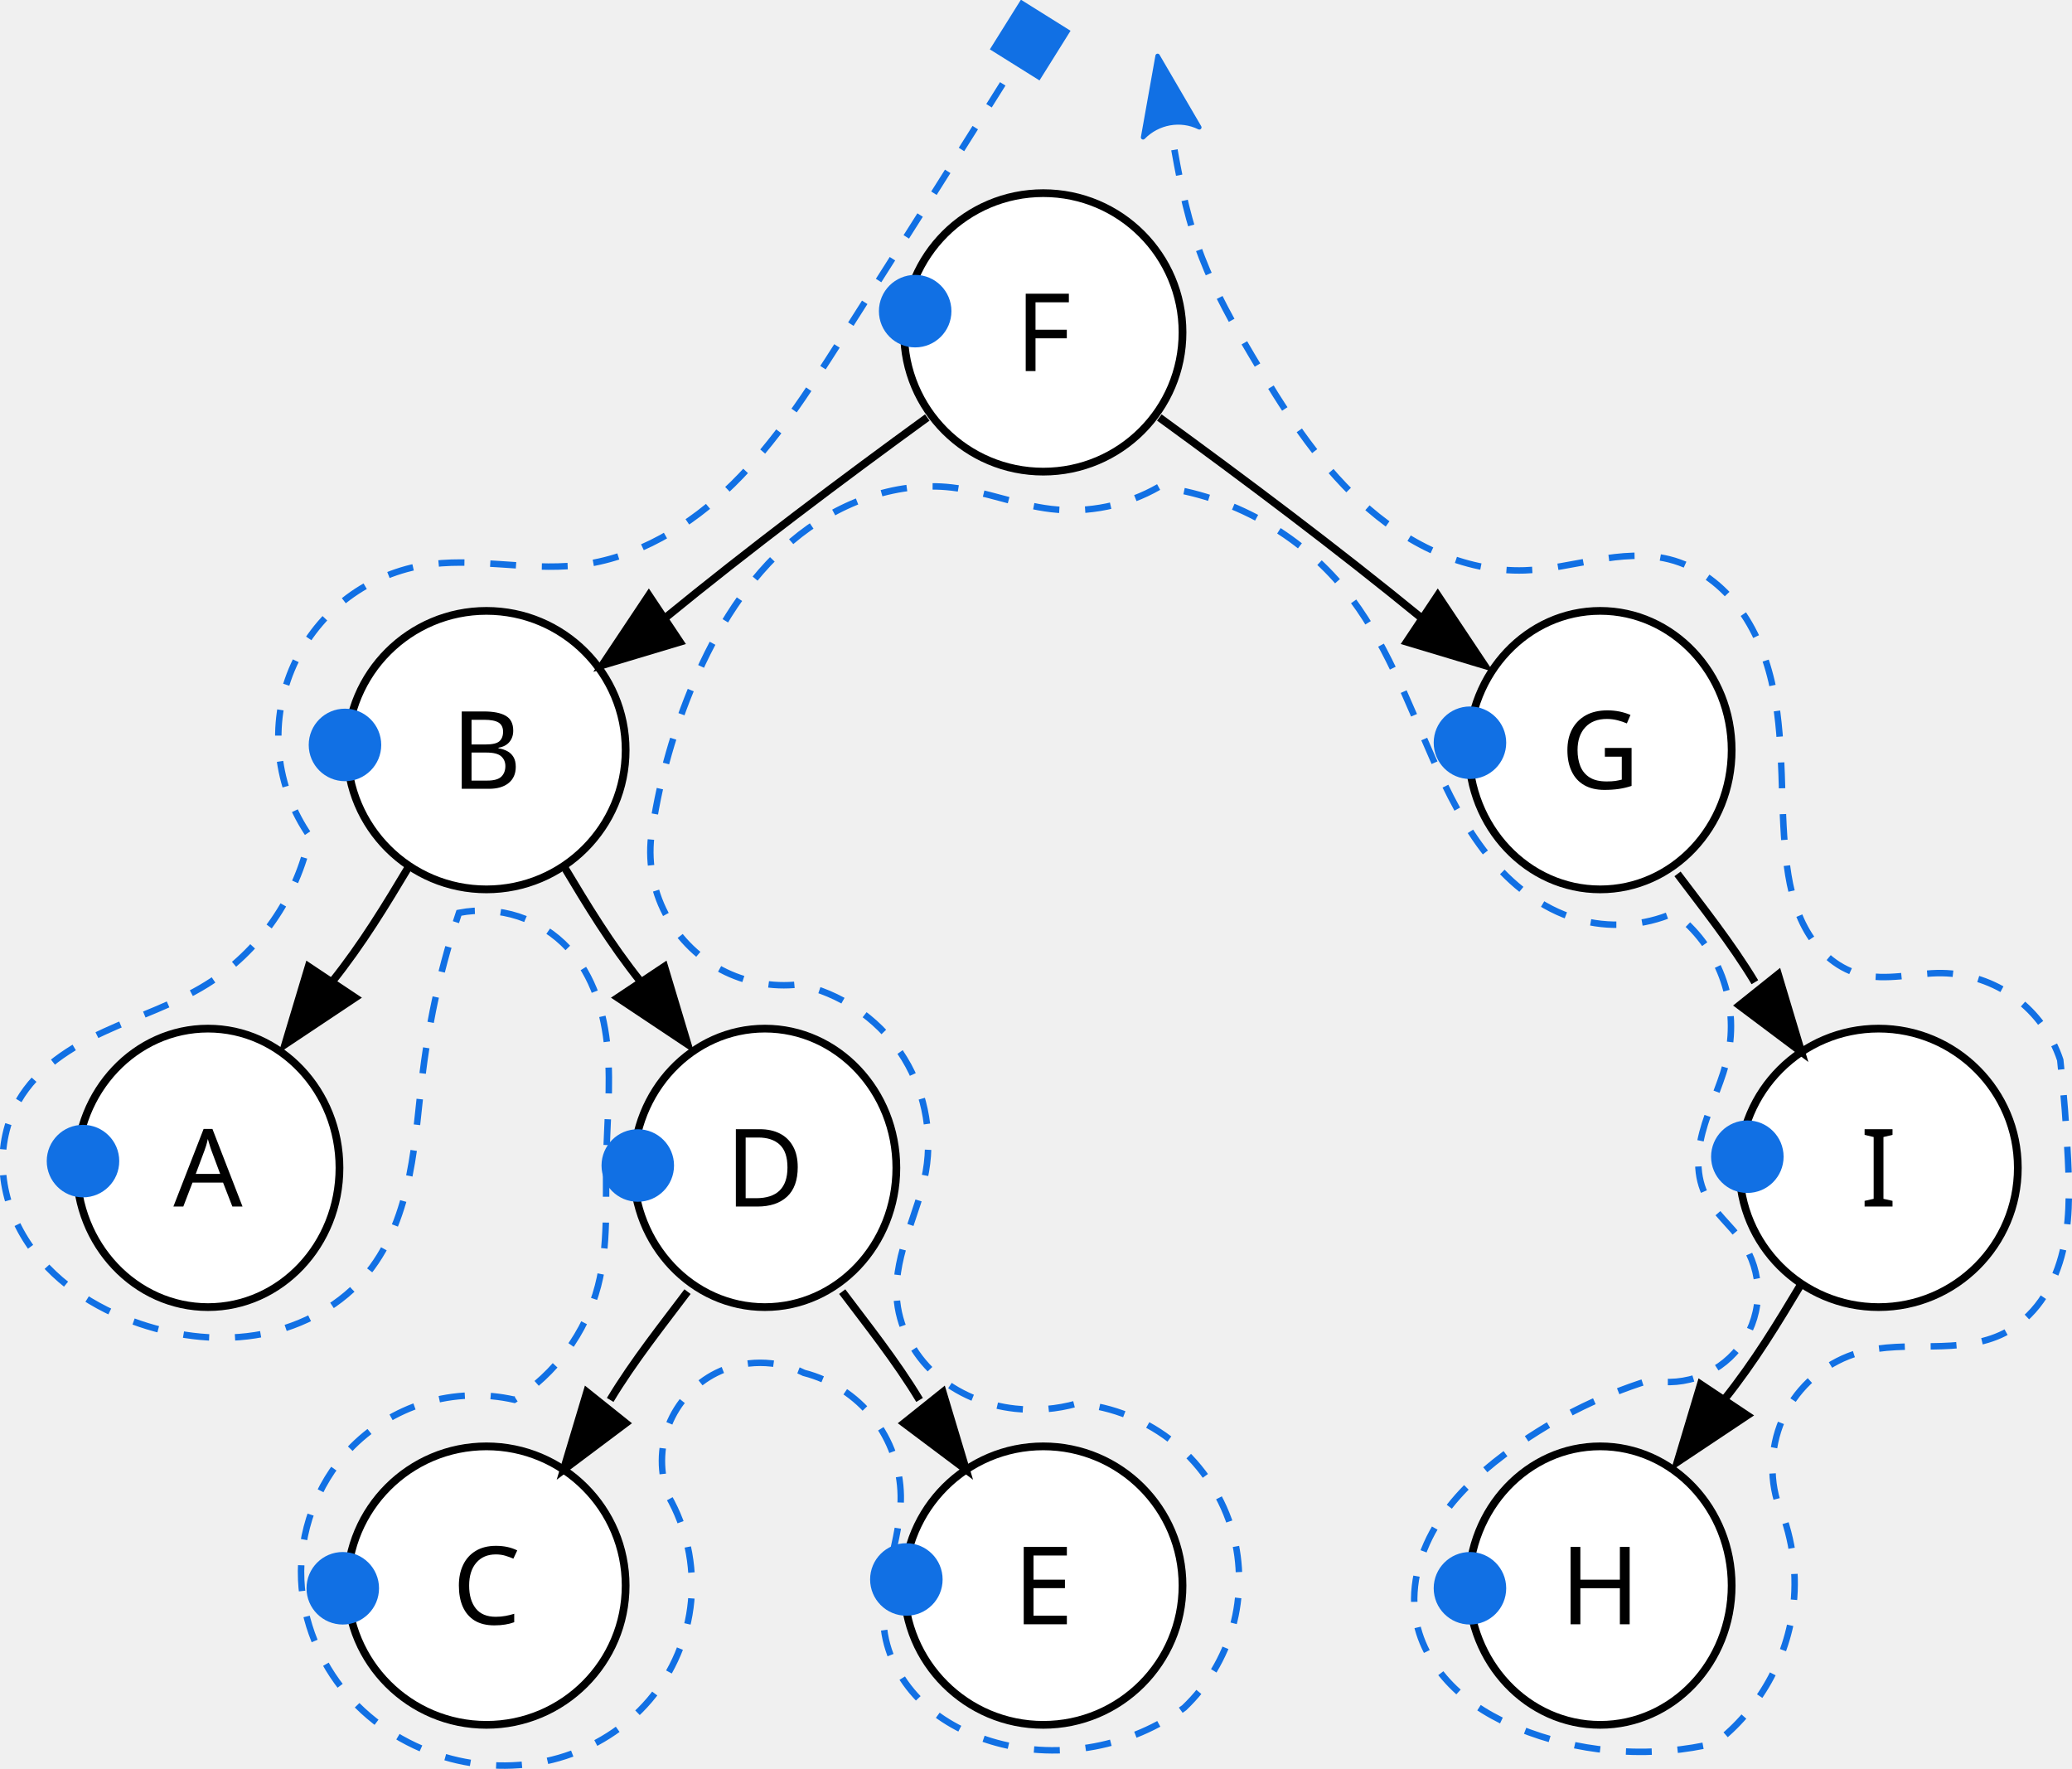
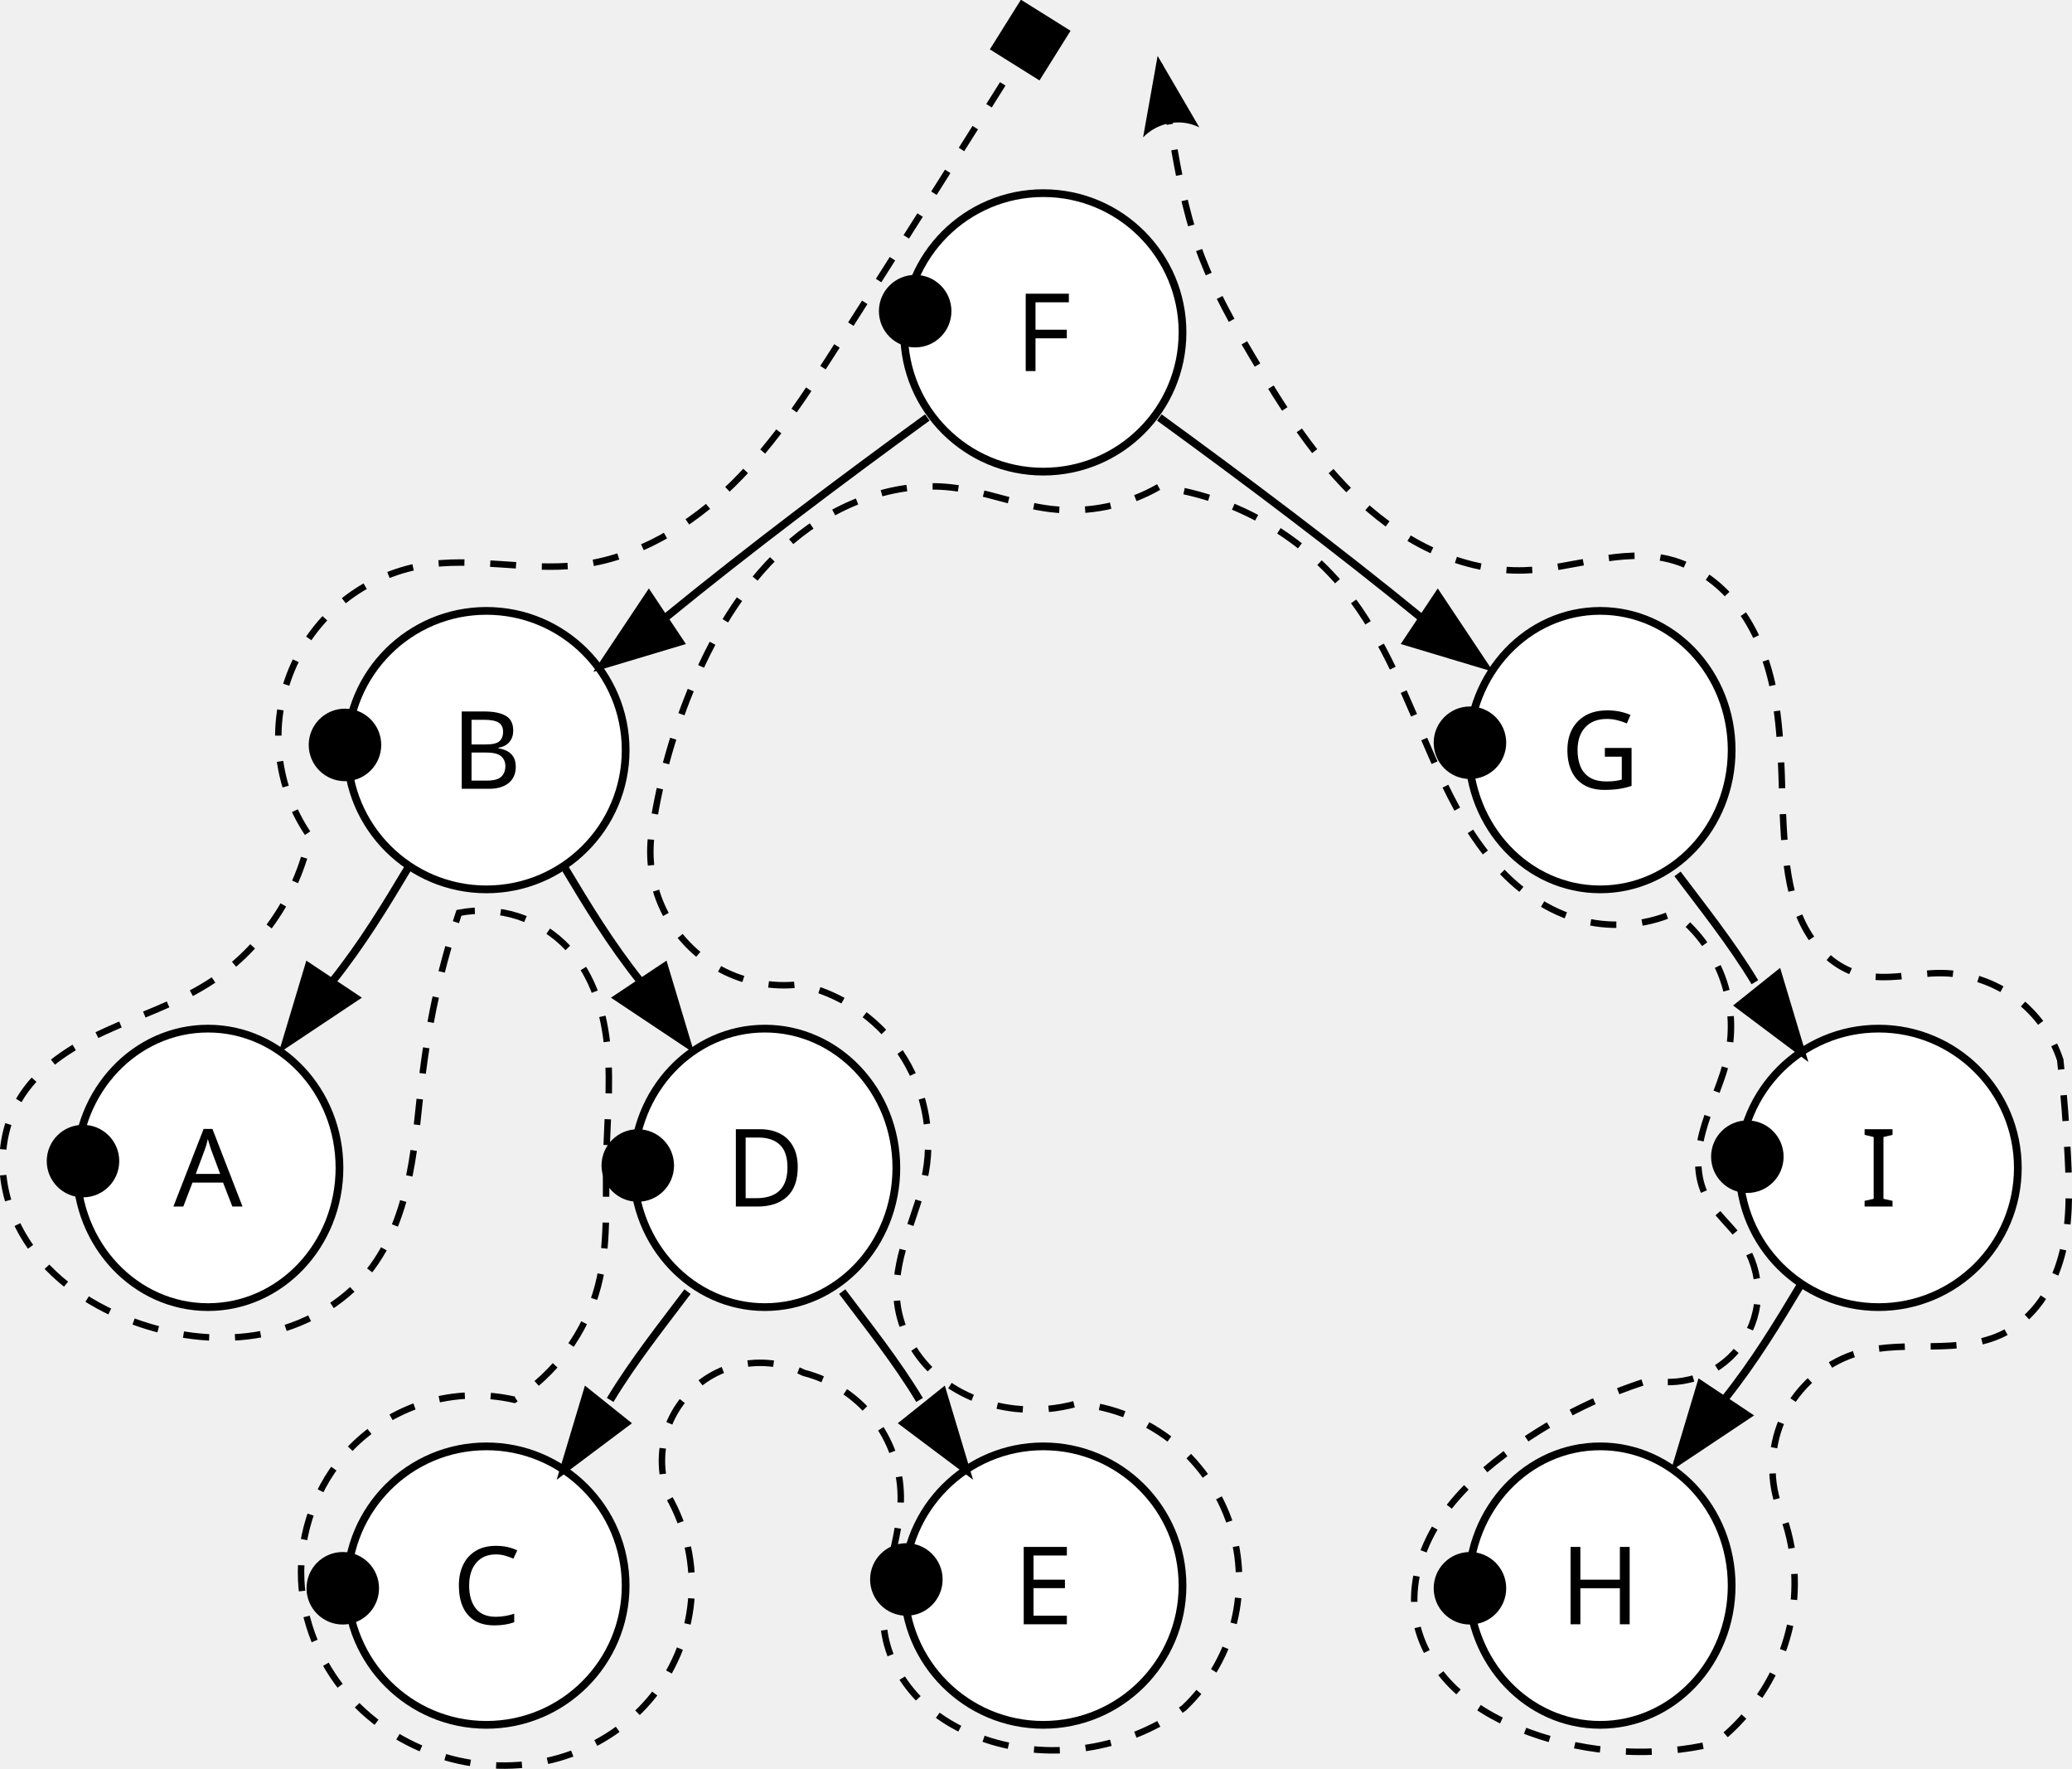
<svg xmlns="http://www.w3.org/2000/svg" width="265.906" height="226.944" id="svg3953" version="1.1">
  <defs id="defs3955">
    <marker orient="auto" refY="0" refX="0" id="SquareL" style="overflow:visible">
-       <path id="path4940" d="M -5,-5 -5,5 5,5 5,-5 -5,-5 z" style="fill-rule:evenodd;fill:#1170e4;stroke:#1170e4;stroke-width:1pt;marker-start:none" transform="scale(0.8,0.8)" />
+       <path id="path4940" d="M -5,-5 -5,5 5,5 5,-5 -5,-5 z" style="fill-rule:evenodd;stroke:#000000;stroke-width:1pt;marker-start:none" transform="scale(0.8,0.8)" />
    </marker>
    <marker style="overflow:visible" id="DistanceStart" refX="0" refY="0" orient="auto">
      <g id="g2300">
-         <path style="fill:#1170e4;stroke:#1170e4;stroke-width:1.15;stroke-linecap:square" d="M 0,0 2,0" id="path2306" />
-         <path style="fill:#1170e4;fill-rule:evenodd;stroke:#1170e4" d="M 0,0 13,4 9,0 13,-4 0,0 z" id="path2302" />
-         <path style="fill:#1170e4;stroke:#1170e4;stroke-width:1;stroke-linecap:square" d="M 0,-4 0,40" id="path2304" />
+         <path style="fill:none;stroke:#ffffff;stroke-width:1.15;stroke-linecap:square" d="M 0,0 2,0" id="path2306" />
+         <path style="fill:#000000;fill-rule:evenodd;stroke:none" d="M 0,0 13,4 9,0 13,-4 0,0 z" id="path2302" />
+         <path style="fill:none;stroke:#000000;stroke-width:1;stroke-linecap:square" d="M 0,-4 0,40" id="path2304" />
      </g>
    </marker>
    <marker orient="auto" refY="0" refX="0" id="DotL" style="overflow:visible">
-       <path id="path4931" d="m -2.5,-1 c 0,2.76 -2.24,5 -5,5 -2.76,0 -5,-2.24 -5,-5 0,-2.76 2.24,-5 5,-5 2.76,0 5,2.24 5,5 z" style="fill:#1170e4;fill-rule:evenodd;stroke:#1170e4;stroke-width:1pt;marker-start:none;marker-end:none" transform="matrix(0.8,0,0,0.8,5.92,0.8)" />
+       <path id="path4931" d="m -2.5,-1 c 0,2.76 -2.24,5 -5,5 -2.76,0 -5,-2.24 -5,-5 0,-2.76 2.24,-5 5,-5 2.76,0 5,2.24 5,5 z" style="fill-rule:evenodd;stroke:#000000;stroke-width:1pt;marker-start:none;marker-end:none" transform="matrix(0.8,0,0,0.8,5.92,0.8)" />
    </marker>
    <marker orient="auto" refY="0" refX="0" id="Arrow2Lend" style="overflow:visible">
-       <path id="path4890" style="font-size:12px;fill-rule:evenodd;fill:#1170e4;stroke:#1170e4;stroke-width:0.625;stroke-linejoin:round" d="M 8.719,4.034 -2.207,0.016 8.719,-4.002 c -1.745,2.372 -1.735,5.617 -6e-7,8.035 z" transform="matrix(-1.1,0,0,-1.1,-1.1,0)" />
+       <path id="path4890" style="font-size:12px;fill-rule:evenodd;stroke-width:0.625;stroke-linejoin:round" d="M 8.719,4.034 -2.207,0.016 8.719,-4.002 c -1.745,2.372 -1.735,5.617 -6e-7,8.035 z" transform="matrix(-1.1,0,0,-1.1,-1.1,0)" />
    </marker>
    <marker orient="auto" refY="0" refX="0" id="Arrow1Lstart" style="overflow:visible">
-       <path id="path4869" d="M 0,0 5,-5 -12.5,0 5,5 0,0 z" style="fill:#1170e4;fill-rule:evenodd;stroke:#1170e4;stroke-width:1pt;marker-start:none" transform="matrix(0.8,0,0,0.8,10,0)" />
+       <path id="path4869" d="M 0,0 5,-5 -12.5,0 5,5 0,0 z" style="fill-rule:evenodd;stroke:#000000;stroke-width:1pt;marker-start:none" transform="matrix(0.8,0,0,0.8,10,0)" />
    </marker>
  </defs>
  <g id="layer1" transform="translate(-275.6562,-78.77478)">
    <g transform="matrix(0.9925764,0,0,0.9925764,278.5265,98.59406)" id="graph0" class="graph" style="font-size:14px;font-family:Times-Roman">
      <g id="node1" class="node">
        <ellipse d="m 78,185 c 0,9.941 -8.059,18 -18,18 -9.941,0 -18,-8.059 -18,-18 0,-9.941 8.059,-18 18,-18 9.941,0 18,8.059 18,18 z" cx="60" cy="185" rx="18" ry="18" style="fill:#ffffff;stroke:#000000" id="ellipse10" />
        <text style="text-anchor:middle" x="60" y="190" id="text12">C</text>
      </g>
      <g id="node2" class="node">
        <ellipse d="m 150,185 c 0,9.941 -8.059,18 -18,18 -9.941,0 -18,-8.059 -18,-18 0,-9.941 8.059,-18 18,-18 9.941,0 18,8.059 18,18 z" cx="132" cy="185" rx="18" ry="18" style="fill:#ffffff;stroke:#000000" id="ellipse17" />
        <text style="text-anchor:middle" x="132" y="190" id="text19">E</text>
      </g>
      <g id="node3" class="node">
        <ellipse d="m 221,185 c 0,9.941 -7.611,18 -17,18 -9.389,0 -17,-8.059 -17,-18 0,-9.941 7.611,-18 17,-18 9.389,0 17,8.059 17,18 z" cx="204" cy="185" rx="17" ry="18" style="fill:#ffffff;stroke:#000000" id="ellipse24" />
        <text style="text-anchor:middle" x="204" y="190" id="text26">H</text>
      </g>
      <g id="node4" class="node">
        <ellipse d="m 41,131 c 0,9.941 -7.611,18 -17,18 -9.389,0 -17,-8.059 -17,-18 0,-9.941 7.611,-18 17,-18 9.389,0 17,8.059 17,18 z" cx="24" cy="131" rx="17" ry="18" style="fill:#ffffff;stroke:#000000" id="ellipse31" />
        <text style="text-anchor:middle" x="24" y="136" id="text33">A</text>
      </g>
      <g id="node5" class="node">
        <ellipse d="m 113,131 c 0,9.941 -7.611,18 -17,18 -9.389,0 -17,-8.059 -17,-18 0,-9.941 7.611,-18 17,-18 9.389,0 17,8.059 17,18 z" cx="96" cy="131" rx="17" ry="18" style="fill:#ffffff;stroke:#000000" id="ellipse38" />
        <text style="text-anchor:middle" x="96" y="136" id="text40">D</text>
      </g>
      <g id="edge6" class="edge">
        <path style="fill:none;stroke:#000000" d="m 86,147 c -3,4 -7,9 -10,14" id="path45" />
        <polygon style="fill:#000000;stroke:#000000" points="78,164 70,170 73,160 78,164 " id="polygon47" />
      </g>
      <g id="edge8" class="edge">
        <path style="fill:none;stroke:#000000" d="m 106,147 c 3,4 7,9 10,14" id="path52" />
        <polygon style="fill:#000000;stroke:#000000" points="119,160 122,170 114,164 119,160 " id="polygon54" />
      </g>
      <g id="node6" class="node">
        <ellipse d="m 258,131 c 0,9.941 -8.059,18 -18,18 -9.941,0 -18,-8.059 -18,-18 0,-9.941 8.059,-18 18,-18 9.941,0 18,8.059 18,18 z" cx="240" cy="131" rx="18" ry="18" style="fill:#ffffff;stroke:#000000" id="ellipse59" />
        <text style="text-anchor:middle" x="240" y="136" id="text61">I</text>
      </g>
      <g id="edge12" class="edge">
        <path style="fill:none;stroke:#000000" d="m 230,146 c -3,5 -6,10 -10,15" id="path66" />
        <polygon style="fill:#000000;stroke:#000000" points="223,163 214,169 217,159 223,163 " id="polygon68" />
      </g>
      <g id="node7" class="node">
        <ellipse d="m 78,77 c 0,9.941 -8.059,18 -18,18 -9.941,0 -18,-8.059 -18,-18 0,-9.941 8.059,-18 18,-18 9.941,0 18,8.059 18,18 z" cx="60" cy="77" rx="18" ry="18" style="fill:#ffffff;stroke:#000000" id="ellipse73" />
        <text style="text-anchor:middle" x="60" y="82" id="text75">B</text>
      </g>
      <g id="edge3" class="edge">
        <path style="fill:none;stroke:#000000" d="m 50,92 c -3,5 -6,10 -10,15" id="path80" />
        <polygon style="fill:#000000;stroke:#000000" points="43,109 34,115 37,105 43,109 " id="polygon82" />
      </g>
      <g id="edge5" class="edge">
        <path style="fill:none;stroke:#000000" d="m 70,92 c 3,5 6,10 10,15" id="path87" />
        <polygon style="fill:#000000;stroke:#000000" points="83,105 86,115 77,109 83,105 " id="polygon89" />
      </g>
      <g id="node8" class="node">
        <ellipse d="m 221,77 c 0,9.941 -7.611,18 -17,18 -9.389,0 -17,-8.059 -17,-18 0,-9.941 7.611,-18 17,-18 9.389,0 17,8.059 17,18 z" cx="204" cy="77" rx="17" ry="18" style="fill:#ffffff;stroke:#000000" id="ellipse94" />
        <text style="text-anchor:middle" x="204" y="82" id="text96">G</text>
      </g>
      <g id="edge11" class="edge">
        <path style="fill:none;stroke:#000000" d="m 214,93 c 3,4 7,9 10,14" id="path101" />
        <polygon style="fill:#000000;stroke:#000000" points="227,106 230,116 222,110 227,106 " id="polygon103" />
      </g>
      <g id="node9" class="node">
        <ellipse d="m 150,23 c 0,9.941 -8.059,18 -18,18 -9.941,0 -18,-8.059 -18,-18 0,-9.941 8.059,-18 18,-18 9.941,0 18,8.059 18,18 z" cx="132" cy="23" rx="18" ry="18" style="fill:#ffffff;stroke:#000000" id="ellipse108" />
        <text style="text-anchor:middle" x="132" y="28" id="text110">F</text>
      </g>
      <g id="edge2" class="edge">
        <path style="fill:none;stroke:#000000" d="M 117,34 C 106,42 94,51 83,60" id="path115" />
        <polygon style="fill:#000000;stroke:#000000" points="85,63 75,66 81,57 85,63 " id="polygon117" />
      </g>
      <g id="edge10" class="edge">
        <path style="fill:none;stroke:#000000" d="m 147,34 c 11,8 23,17 34,26" id="path122" />
        <polygon style="fill:#000000;stroke:#000000" points="183,57 189,66 179,63 183,57 " id="polygon124" />
      </g>
    </g>
-     <path style="fill:none;stroke:#1170e4;stroke-width:0.829;stroke-linecap:butt;stroke-linejoin:miter;stroke-miterlimit:4;stroke-opacity:1;stroke-dasharray:3.316, 3.316;stroke-dashoffset:0;marker-start:url(#SquareL);marker-end:url(#Arrow2Lend)" d="m 407.866,83.916 c -8.092,12.934 -16.242,25.833 -24.448,38.695 -4.109,6.44 -8.28,12.931 -13.725,18.289 -5.443,5.357 -12.351,9.564 -19.942,10.402 -3.305,0.365 -6.644,0.089 -9.961,-0.136 -1e-5,0 -3e-5,0 -4e-5,0 -3.308,-0.224 -6.652,-0.399 -9.919,0.164 -3.679,0.634 -7.192,2.211 -10.111,4.539 -10e-6,1e-5 -2e-5,2e-5 -3e-5,2e-5 -2.919,2.328 -5.238,5.402 -6.674,8.848 -1.436,3.446 -1.988,7.257 -1.587,10.969 0.401,3.712 1.754,7.317 3.893,10.377 -1.573,7.776 -6.477,14.833 -13.215,19.02 -4.086,2.539 -8.721,4.026 -13.09,6.04 -2e-5,0 -3e-5,1e-5 -4e-5,2e-5 -4.367,2.014 -8.657,4.739 -11.057,8.906 -10e-6,1e-5 -10e-6,2e-5 -2e-5,3e-5 -1.55,2.691 -2.21,5.863 -2.007,8.961 0.203,3.099 1.253,6.121 2.893,8.758 3.278,5.274 8.796,8.884 14.679,10.871 10e-6,0 2e-5,1e-5 4e-5,1e-5 5.052,1.706 10.531,2.322 15.766,1.306 1e-5,-1e-5 2e-5,-1e-5 3e-5,-1e-5 5.233,-1.015 10.204,-3.732 13.537,-7.892 2.833,-3.536 4.392,-7.94 5.289,-12.381 0,-1e-5 10e-6,-3e-5 10e-6,-4e-5 0.898,-4.441 1.181,-8.98 1.751,-13.475 0.873,-6.888 2.422,-13.69 4.618,-20.276 2.522,-0.496 5.171,-0.336 7.615,0.46 2.444,0.796 4.679,2.227 6.425,4.113 2e-5,1e-5 3e-5,3e-5 5e-5,5e-5 3.211,3.469 4.631,8.273 5.041,12.983 0.41,4.711 -0.085,9.447 -0.179,14.175 -0.107,5.408 0.302,10.912 -1.06,16.147 -1.557,5.985 -5.486,11.326 -10.736,14.595 -3.776,-0.864 -7.779,-0.722 -11.484,0.407 -3.705,1.129 -7.107,3.245 -9.758,6.068 -4.154,4.423 -6.38,10.585 -6.11,16.646 0,2e-5 0,3e-5 0,4e-5 0.238,5.341 2.369,10.562 5.838,14.629 10e-6,10e-6 2e-5,2e-5 3e-5,3e-5 3.47,4.068 8.248,6.979 13.422,8.326 4.512,1.174 9.341,1.171 13.821,-0.118 4.48,-1.29 8.596,-3.877 11.615,-7.429 3.022,-3.556 4.917,-8.06 5.346,-12.708 10e-6,-3e-5 10e-6,-5e-5 10e-6,-8e-5 0.429,-4.647 -0.61,-9.422 -2.931,-13.471 -1.104,-2.895 -1.09,-6.204 0.039,-9.09 0,-10e-6 1e-5,-3e-5 1e-5,-4e-5 1.128,-2.886 3.362,-5.327 6.137,-6.706 3.472,-1.725 7.761,-1.725 11.233,0 3.479,0.888 6.651,2.949 8.876,5.768 2.225,2.819 3.493,6.382 3.548,9.973 0.045,2.89 -0.667,5.73 -1.3,8.55 -0.633,2.82 -1.194,5.716 -0.846,8.585 0,2e-5 0,3e-5 0,4e-5 0.438,3.608 2.333,6.964 4.973,9.462 2.641,2.498 5.992,4.174 9.498,5.134 10e-6,0 2e-5,1e-5 4e-5,1e-5 8.134,2.226 17.273,0.513 24.049,-4.508 2.954,-2.808 5.13,-6.429 6.222,-10.356 1.092,-3.927 1.099,-8.151 0.019,-12.082 -1.222,-4.449 -3.842,-8.506 -7.395,-11.45 -3.553,-2.944 -8.025,-4.765 -12.624,-5.141 -2e-5,0 -3e-5,0 -4e-5,0 -2.568,0.724 -5.277,0.948 -7.929,0.656 -10e-6,0 -2e-5,0 -4e-5,0 -3.776,-0.416 -7.47,-1.914 -10.288,-4.462 -10e-6,-1e-5 -2e-5,-1e-5 -2e-5,-2e-5 -2.817,-2.547 -4.707,-6.174 -4.91,-9.966 -0.147,-2.748 0.563,-5.469 1.415,-8.086 0.852,-2.617 1.857,-5.201 2.333,-7.912 0.924,-5.267 -0.282,-10.884 -3.286,-15.308 -3.004,-4.424 -7.78,-7.617 -13.016,-8.701 -3.389,0.388 -6.892,-0.268 -9.912,-1.857 -2e-5,-1e-5 -4e-5,-2e-5 -7e-5,-3e-5 -3.236,-1.702 -5.901,-4.473 -7.477,-7.773 -1.575,-3.3 -2.054,-7.115 -1.342,-10.702 0,-2e-5 1e-5,-5e-5 1e-5,-7e-5 0.986,-6.307 2.755,-12.49 5.253,-18.364 1e-5,-2e-5 2e-5,-5e-5 3e-5,-7e-5 2.908,-6.836 6.898,-13.358 12.563,-18.165 5.661,-4.804 13.166,-7.752 20.541,-6.897 4.324,0.502 8.427,2.254 12.751,2.762 4.758,0.559 9.691,-0.455 13.843,-2.845 2e-5,-2e-5 4e-5,-3e-5 6e-5,-4e-5 9.24,1.134 17.984,5.978 23.845,13.21 5.152,6.358 7.996,14.215 11.306,21.699 1.925,4.351 4.058,8.661 7.033,12.374 10e-6,2e-5 3e-5,4e-5 5e-5,6e-5 2.975,3.712 6.873,6.824 11.435,8.169 2e-5,1e-5 5e-5,1e-5 7e-5,2e-5 4.083,1.204 8.592,0.917 12.489,-0.795 2.771,2.063 4.932,4.935 6.148,8.168 10e-6,2e-5 2e-5,4e-5 2e-5,6e-5 1.215,3.233 1.48,6.819 0.754,10.196 -0.645,3.001 -2.038,5.785 -2.95,8.716 -0.456,1.466 -0.792,2.979 -0.842,4.513 -0.05,1.534 0.195,3.095 0.855,4.48 1.122,2.353 3.318,4 4.789,6.152 10e-6,2e-5 3e-5,4e-5 4e-5,6e-5 1.285,1.881 1.993,4.151 2.004,6.429 0,2e-5 0,5e-5 0,7e-5 0.011,2.278 -0.674,4.555 -1.94,6.448 -1.266,1.893 -3.109,3.396 -5.218,4.256 -2.109,0.859 -4.478,1.072 -6.707,0.603 -6.72,2.08 -13.077,5.33 -18.697,9.56 -3.434,2.584 -6.638,5.585 -8.832,9.28 -2.193,3.694 -3.307,8.163 -2.401,12.363 0.738,3.425 2.776,6.491 5.391,8.823 2.615,2.332 5.788,3.973 9.08,5.172 2e-5,1e-5 5e-5,2e-5 7e-5,3e-5 7.6,2.769 16.02,3.251 23.886,1.367 2e-5,-10e-6 4e-5,-3e-5 6e-5,-4e-5 5.556,-4.244 9.267,-10.84 10.009,-17.791 0.483,-4.519 -0.255,-9.164 -2.113,-13.311 -1.128,-3.871 -0.642,-8.192 1.317,-11.716 1.959,-3.524 5.372,-6.218 9.255,-7.304 3.034,-0.848 6.239,-0.741 9.389,-0.784 3.15,-0.043 6.404,-0.27 9.21,-1.701 1.871,-0.954 3.463,-2.414 4.682,-4.124 1.219,-1.709 2.074,-3.663 2.631,-5.688 0,-2e-5 10e-6,-4e-5 2e-5,-7e-5 1.114,-4.049 1.045,-8.321 0.845,-12.515 0,-2e-5 0,-5e-5 0,-7e-5 -0.203,-4.246 -0.532,-8.485 -0.987,-12.711 -1.047,-3.184 -3.11,-6.027 -5.812,-8.01 -2.702,-1.983 -6.034,-3.097 -9.385,-3.139 -1.771,-0.022 -3.53,0.245 -5.294,0.401 -1.764,0.156 -3.568,0.199 -5.278,-0.263 -1.525,-0.411 -2.931,-1.218 -4.113,-2.266 -2e-5,-2e-5 -3e-5,-3e-5 -5e-5,-5e-5 -1.181,-1.048 -2.142,-2.333 -2.887,-3.726 -1.49,-2.785 -2.111,-5.952 -2.447,-9.093 0,-2e-5 -10e-6,-5e-5 -10e-6,-7e-5 -0.75,-6.999 -0.186,-14.132 -1.525,-21.043 -0.729,-3.766 -2.046,-7.469 -4.287,-10.582 -2.24,-3.112 -5.467,-5.605 -9.189,-6.526 -3.021,-0.748 -6.202,-0.446 -9.271,0.072 -3.069,0.518 -6.12,1.249 -9.231,1.351 -2e-5,0 -5e-5,0 -7e-5,0 -3.903,0.128 -7.811,-0.75 -11.383,-2.329 -3.572,-1.579 -6.818,-3.847 -9.691,-6.492 -5.747,-5.291 -9.967,-12.003 -13.946,-18.725 -2.399,-4.052 -4.713,-8.179 -6.408,-12.572 -1.695,-4.393 -2.679,-9.026 -3.503,-13.662 l -1.982,-11.15" id="path2938" />
-     <path style="fill:#1170e4;fill-opacity:1;stroke:#1170e4;stroke-width:1.048;stroke-linejoin:round;stroke-miterlimit:4;stroke-opacity:1;stroke-dasharray:none;stroke-dashoffset:0" id="path5876" d="m -141.429,122.705 c 0,2.959 -2.398,5.357 -5.357,5.357 -2.959,0 -5.357,-2.398 -5.357,-5.357 0,-2.959 2.398,-5.357 5.357,-5.357 2.959,0 5.357,2.398 5.357,5.357 z" transform="matrix(0.7910759,0,0,0.7910759,436.0468,77.2861)" />
-     <path style="fill:#1170e4;fill-opacity:1;stroke:#1170e4;stroke-width:1.048;stroke-linejoin:round;stroke-miterlimit:4;stroke-opacity:1;stroke-dasharray:none;stroke-dashoffset:0" id="path5876-9" d="m -141.429,122.705 c 0,2.959 -2.398,5.357 -5.357,5.357 -2.959,0 -5.357,-2.398 -5.357,-5.357 0,-2.959 2.398,-5.357 5.357,-5.357 2.959,0 5.357,2.398 5.357,5.357 z" transform="matrix(0.7910759,0,0,0.7910759,509.2213,21.62826)" />
-     <path style="fill:#1170e4;fill-opacity:1;stroke:#1170e4;stroke-width:1.048;stroke-linejoin:round;stroke-miterlimit:4;stroke-opacity:1;stroke-dasharray:none;stroke-dashoffset:0" id="path5876-2" d="m -141.429,122.705 c 0,2.959 -2.398,5.357 -5.357,5.357 -2.959,0 -5.357,-2.398 -5.357,-5.357 0,-2.959 2.398,-5.357 5.357,-5.357 2.959,0 5.357,2.398 5.357,5.357 z" transform="matrix(0.7910759,0,0,0.7910759,402.4261,130.6837)" />
-     <path style="fill:#1170e4;fill-opacity:1;stroke:#1170e4;stroke-width:1.048;stroke-linejoin:round;stroke-miterlimit:4;stroke-opacity:1;stroke-dasharray:none;stroke-dashoffset:0" id="path5876-95" d="m -141.429,122.705 c 0,2.959 -2.398,5.357 -5.357,5.357 -2.959,0 -5.357,-2.398 -5.357,-5.357 0,-2.959 2.398,-5.357 5.357,-5.357 2.959,0 5.357,2.398 5.357,5.357 z" transform="matrix(0.7910759,0,0,0.7910759,435.7643,185.494)" />
-     <path style="fill:#1170e4;fill-opacity:1;stroke:#1170e4;stroke-width:1.048;stroke-linejoin:round;stroke-miterlimit:4;stroke-opacity:1;stroke-dasharray:none;stroke-dashoffset:0" id="path5876-3" d="m -141.429,122.705 c 0,2.959 -2.398,5.357 -5.357,5.357 -2.959,0 -5.357,-2.398 -5.357,-5.357 0,-2.959 2.398,-5.357 5.357,-5.357 2.959,0 5.357,2.398 5.357,5.357 z" transform="matrix(0.7910759,0,0,0.7910759,473.6229,131.2488)" />
-     <path style="fill:#1170e4;fill-opacity:1;stroke:#1170e4;stroke-width:1.048;stroke-linejoin:round;stroke-miterlimit:4;stroke-opacity:1;stroke-dasharray:none;stroke-dashoffset:0" id="path5876-27" d="m -141.429,122.705 c 0,2.959 -2.398,5.357 -5.357,5.357 -2.959,0 -5.357,-2.398 -5.357,-5.357 0,-2.959 2.398,-5.357 5.357,-5.357 2.959,0 5.357,2.398 5.357,5.357 z" transform="matrix(0.7910759,0,0,0.7910759,508.0912,184.3639)" />
-     <path style="fill:#1170e4;fill-opacity:1;stroke:#1170e4;stroke-width:1.048;stroke-linejoin:round;stroke-miterlimit:4;stroke-opacity:1;stroke-dasharray:none;stroke-dashoffset:0" id="path5876-31" d="m -141.429,122.705 c 0,2.959 -2.398,5.357 -5.357,5.357 -2.959,0 -5.357,-2.398 -5.357,-5.357 0,-2.959 2.398,-5.357 5.357,-5.357 2.959,0 5.357,2.398 5.357,5.357 z" transform="matrix(0.7910759,0,0,0.7910759,580.4181,77.00357)" />
-     <path style="fill:#1170e4;fill-opacity:1;stroke:#1170e4;stroke-width:1.048;stroke-linejoin:round;stroke-miterlimit:4;stroke-opacity:1;stroke-dasharray:none;stroke-dashoffset:0" id="path5876-8" d="m -141.429,122.705 c 0,2.959 -2.398,5.357 -5.357,5.357 -2.959,0 -5.357,-2.398 -5.357,-5.357 0,-2.959 2.398,-5.357 5.357,-5.357 2.959,0 5.357,2.398 5.357,5.357 z" transform="matrix(0.7910759,0,0,0.7910759,616.0166,130.1187)" />
-     <path style="fill:#1170e4;fill-opacity:1;stroke:#1170e4;stroke-width:1.048;stroke-linejoin:round;stroke-miterlimit:4;stroke-opacity:1;stroke-dasharray:none;stroke-dashoffset:0" id="path5876-5" d="m -141.429,122.705 c 0,2.959 -2.398,5.357 -5.357,5.357 -2.959,0 -5.357,-2.398 -5.357,-5.357 0,-2.959 2.398,-5.357 5.357,-5.357 2.959,0 5.357,2.398 5.357,5.357 z" transform="matrix(0.7910759,0,0,0.7910759,580.4181,185.494)" />
+     <path style="fill:none;stroke:#000000;stroke-width:0.829;stroke-linecap:butt;stroke-linejoin:miter;stroke-miterlimit:4;stroke-opacity:1;stroke-dasharray:3.316, 3.316;stroke-dashoffset:0;marker-start:url(#SquareL);marker-end:url(#Arrow2Lend)" d="m 407.866,83.916 c -8.092,12.934 -16.242,25.833 -24.448,38.695 -4.109,6.44 -8.28,12.931 -13.725,18.289 -5.443,5.357 -12.351,9.564 -19.942,10.402 -3.305,0.365 -6.644,0.089 -9.961,-0.136 -1e-5,0 -3e-5,0 -4e-5,0 -3.308,-0.224 -6.652,-0.399 -9.919,0.164 -3.679,0.634 -7.192,2.211 -10.111,4.539 -10e-6,1e-5 -2e-5,2e-5 -3e-5,2e-5 -2.919,2.328 -5.238,5.402 -6.674,8.848 -1.436,3.446 -1.988,7.257 -1.587,10.969 0.401,3.712 1.754,7.317 3.893,10.377 -1.573,7.776 -6.477,14.833 -13.215,19.02 -4.086,2.539 -8.721,4.026 -13.09,6.04 -2e-5,0 -3e-5,1e-5 -4e-5,2e-5 -4.367,2.014 -8.657,4.739 -11.057,8.906 -10e-6,1e-5 -10e-6,2e-5 -2e-5,3e-5 -1.55,2.691 -2.21,5.863 -2.007,8.961 0.203,3.099 1.253,6.121 2.893,8.758 3.278,5.274 8.796,8.884 14.679,10.871 10e-6,0 2e-5,1e-5 4e-5,1e-5 5.052,1.706 10.531,2.322 15.766,1.306 1e-5,-1e-5 2e-5,-1e-5 3e-5,-1e-5 5.233,-1.015 10.204,-3.732 13.537,-7.892 2.833,-3.536 4.392,-7.94 5.289,-12.381 0,-1e-5 10e-6,-3e-5 10e-6,-4e-5 0.898,-4.441 1.181,-8.98 1.751,-13.475 0.873,-6.888 2.422,-13.69 4.618,-20.276 2.522,-0.496 5.171,-0.336 7.615,0.46 2.444,0.796 4.679,2.227 6.425,4.113 2e-5,1e-5 3e-5,3e-5 5e-5,5e-5 3.211,3.469 4.631,8.273 5.041,12.983 0.41,4.711 -0.085,9.447 -0.179,14.175 -0.107,5.408 0.302,10.912 -1.06,16.147 -1.557,5.985 -5.486,11.326 -10.736,14.595 -3.776,-0.864 -7.779,-0.722 -11.484,0.407 -3.705,1.129 -7.107,3.245 -9.758,6.068 -4.154,4.423 -6.38,10.585 -6.11,16.646 0,2e-5 0,3e-5 0,4e-5 0.238,5.341 2.369,10.562 5.838,14.629 10e-6,10e-6 2e-5,2e-5 3e-5,3e-5 3.47,4.068 8.248,6.979 13.422,8.326 4.512,1.174 9.341,1.171 13.821,-0.118 4.48,-1.29 8.596,-3.877 11.615,-7.429 3.022,-3.556 4.917,-8.06 5.346,-12.708 10e-6,-3e-5 10e-6,-5e-5 10e-6,-8e-5 0.429,-4.647 -0.61,-9.422 -2.931,-13.471 -1.104,-2.895 -1.09,-6.204 0.039,-9.09 0,-10e-6 1e-5,-3e-5 1e-5,-4e-5 1.128,-2.886 3.362,-5.327 6.137,-6.706 3.472,-1.725 7.761,-1.725 11.233,0 3.479,0.888 6.651,2.949 8.876,5.768 2.225,2.819 3.493,6.382 3.548,9.973 0.045,2.89 -0.667,5.73 -1.3,8.55 -0.633,2.82 -1.194,5.716 -0.846,8.585 0,2e-5 0,3e-5 0,4e-5 0.438,3.608 2.333,6.964 4.973,9.462 2.641,2.498 5.992,4.174 9.498,5.134 10e-6,0 2e-5,1e-5 4e-5,1e-5 8.134,2.226 17.273,0.513 24.049,-4.508 2.954,-2.808 5.13,-6.429 6.222,-10.356 1.092,-3.927 1.099,-8.151 0.019,-12.082 -1.222,-4.449 -3.842,-8.506 -7.395,-11.45 -3.553,-2.944 -8.025,-4.765 -12.624,-5.141 -2e-5,0 -3e-5,0 -4e-5,0 -2.568,0.724 -5.277,0.948 -7.929,0.656 -10e-6,0 -2e-5,0 -4e-5,0 -3.776,-0.416 -7.47,-1.914 -10.288,-4.462 -10e-6,-1e-5 -2e-5,-1e-5 -2e-5,-2e-5 -2.817,-2.547 -4.707,-6.174 -4.91,-9.966 -0.147,-2.748 0.563,-5.469 1.415,-8.086 0.852,-2.617 1.857,-5.201 2.333,-7.912 0.924,-5.267 -0.282,-10.884 -3.286,-15.308 -3.004,-4.424 -7.78,-7.617 -13.016,-8.701 -3.389,0.388 -6.892,-0.268 -9.912,-1.857 -2e-5,-1e-5 -4e-5,-2e-5 -7e-5,-3e-5 -3.236,-1.702 -5.901,-4.473 -7.477,-7.773 -1.575,-3.3 -2.054,-7.115 -1.342,-10.702 0,-2e-5 1e-5,-5e-5 1e-5,-7e-5 0.986,-6.307 2.755,-12.49 5.253,-18.364 1e-5,-2e-5 2e-5,-5e-5 3e-5,-7e-5 2.908,-6.836 6.898,-13.358 12.563,-18.165 5.661,-4.804 13.166,-7.752 20.541,-6.897 4.324,0.502 8.427,2.254 12.751,2.762 4.758,0.559 9.691,-0.455 13.843,-2.845 2e-5,-2e-5 4e-5,-3e-5 6e-5,-4e-5 9.24,1.134 17.984,5.978 23.845,13.21 5.152,6.358 7.996,14.215 11.306,21.699 1.925,4.351 4.058,8.661 7.033,12.374 10e-6,2e-5 3e-5,4e-5 5e-5,6e-5 2.975,3.712 6.873,6.824 11.435,8.169 2e-5,1e-5 5e-5,1e-5 7e-5,2e-5 4.083,1.204 8.592,0.917 12.489,-0.795 2.771,2.063 4.932,4.935 6.148,8.168 10e-6,2e-5 2e-5,4e-5 2e-5,6e-5 1.215,3.233 1.48,6.819 0.754,10.196 -0.645,3.001 -2.038,5.785 -2.95,8.716 -0.456,1.466 -0.792,2.979 -0.842,4.513 -0.05,1.534 0.195,3.095 0.855,4.48 1.122,2.353 3.318,4 4.789,6.152 10e-6,2e-5 3e-5,4e-5 4e-5,6e-5 1.285,1.881 1.993,4.151 2.004,6.429 0,2e-5 0,5e-5 0,7e-5 0.011,2.278 -0.674,4.555 -1.94,6.448 -1.266,1.893 -3.109,3.396 -5.218,4.256 -2.109,0.859 -4.478,1.072 -6.707,0.603 -6.72,2.08 -13.077,5.33 -18.697,9.56 -3.434,2.584 -6.638,5.585 -8.832,9.28 -2.193,3.694 -3.307,8.163 -2.401,12.363 0.738,3.425 2.776,6.491 5.391,8.823 2.615,2.332 5.788,3.973 9.08,5.172 2e-5,1e-5 5e-5,2e-5 7e-5,3e-5 7.6,2.769 16.02,3.251 23.886,1.367 2e-5,-10e-6 4e-5,-3e-5 6e-5,-4e-5 5.556,-4.244 9.267,-10.84 10.009,-17.791 0.483,-4.519 -0.255,-9.164 -2.113,-13.311 -1.128,-3.871 -0.642,-8.192 1.317,-11.716 1.959,-3.524 5.372,-6.218 9.255,-7.304 3.034,-0.848 6.239,-0.741 9.389,-0.784 3.15,-0.043 6.404,-0.27 9.21,-1.701 1.871,-0.954 3.463,-2.414 4.682,-4.124 1.219,-1.709 2.074,-3.663 2.631,-5.688 0,-2e-5 10e-6,-4e-5 2e-5,-7e-5 1.114,-4.049 1.045,-8.321 0.845,-12.515 0,-2e-5 0,-5e-5 0,-7e-5 -0.203,-4.246 -0.532,-8.485 -0.987,-12.711 -1.047,-3.184 -3.11,-6.027 -5.812,-8.01 -2.702,-1.983 -6.034,-3.097 -9.385,-3.139 -1.771,-0.022 -3.53,0.245 -5.294,0.401 -1.764,0.156 -3.568,0.199 -5.278,-0.263 -1.525,-0.411 -2.931,-1.218 -4.113,-2.266 -2e-5,-2e-5 -3e-5,-3e-5 -5e-5,-5e-5 -1.181,-1.048 -2.142,-2.333 -2.887,-3.726 -1.49,-2.785 -2.111,-5.952 -2.447,-9.093 0,-2e-5 -10e-6,-5e-5 -10e-6,-7e-5 -0.75,-6.999 -0.186,-14.132 -1.525,-21.043 -0.729,-3.766 -2.046,-7.469 -4.287,-10.582 -2.24,-3.112 -5.467,-5.605 -9.189,-6.526 -3.021,-0.748 -6.202,-0.446 -9.271,0.072 -3.069,0.518 -6.12,1.249 -9.231,1.351 -2e-5,0 -5e-5,0 -7e-5,0 -3.903,0.128 -7.811,-0.75 -11.383,-2.329 -3.572,-1.579 -6.818,-3.847 -9.691,-6.492 -5.747,-5.291 -9.967,-12.003 -13.946,-18.725 -2.399,-4.052 -4.713,-8.179 -6.408,-12.572 -1.695,-4.393 -2.679,-9.026 -3.503,-13.662 l -1.982,-11.15" id="path2938" />
+     <path style="fill:#000000;fill-opacity:1;stroke:#000000;stroke-width:1.048;stroke-linejoin:round;stroke-miterlimit:4;stroke-opacity:1;stroke-dasharray:none;stroke-dashoffset:0" id="path5876" d="m -141.429,122.705 c 0,2.959 -2.398,5.357 -5.357,5.357 -2.959,0 -5.357,-2.398 -5.357,-5.357 0,-2.959 2.398,-5.357 5.357,-5.357 2.959,0 5.357,2.398 5.357,5.357 z" transform="matrix(0.7910759,0,0,0.7910759,436.0468,77.2861)" />
+     <path style="fill:#000000;fill-opacity:1;stroke:#000000;stroke-width:1.048;stroke-linejoin:round;stroke-miterlimit:4;stroke-opacity:1;stroke-dasharray:none;stroke-dashoffset:0" id="path5876-9" d="m -141.429,122.705 c 0,2.959 -2.398,5.357 -5.357,5.357 -2.959,0 -5.357,-2.398 -5.357,-5.357 0,-2.959 2.398,-5.357 5.357,-5.357 2.959,0 5.357,2.398 5.357,5.357 z" transform="matrix(0.7910759,0,0,0.7910759,509.2213,21.62826)" />
+     <path style="fill:#000000;fill-opacity:1;stroke:#000000;stroke-width:1.048;stroke-linejoin:round;stroke-miterlimit:4;stroke-opacity:1;stroke-dasharray:none;stroke-dashoffset:0" id="path5876-2" d="m -141.429,122.705 c 0,2.959 -2.398,5.357 -5.357,5.357 -2.959,0 -5.357,-2.398 -5.357,-5.357 0,-2.959 2.398,-5.357 5.357,-5.357 2.959,0 5.357,2.398 5.357,5.357 z" transform="matrix(0.7910759,0,0,0.7910759,402.4261,130.6837)" />
+     <path style="fill:#000000;fill-opacity:1;stroke:#000000;stroke-width:1.048;stroke-linejoin:round;stroke-miterlimit:4;stroke-opacity:1;stroke-dasharray:none;stroke-dashoffset:0" id="path5876-95" d="m -141.429,122.705 c 0,2.959 -2.398,5.357 -5.357,5.357 -2.959,0 -5.357,-2.398 -5.357,-5.357 0,-2.959 2.398,-5.357 5.357,-5.357 2.959,0 5.357,2.398 5.357,5.357 z" transform="matrix(0.7910759,0,0,0.7910759,435.7643,185.494)" />
+     <path style="fill:#000000;fill-opacity:1;stroke:#000000;stroke-width:1.048;stroke-linejoin:round;stroke-miterlimit:4;stroke-opacity:1;stroke-dasharray:none;stroke-dashoffset:0" id="path5876-3" d="m -141.429,122.705 c 0,2.959 -2.398,5.357 -5.357,5.357 -2.959,0 -5.357,-2.398 -5.357,-5.357 0,-2.959 2.398,-5.357 5.357,-5.357 2.959,0 5.357,2.398 5.357,5.357 z" transform="matrix(0.7910759,0,0,0.7910759,473.6229,131.2488)" />
+     <path style="fill:#000000;fill-opacity:1;stroke:#000000;stroke-width:1.048;stroke-linejoin:round;stroke-miterlimit:4;stroke-opacity:1;stroke-dasharray:none;stroke-dashoffset:0" id="path5876-27" d="m -141.429,122.705 c 0,2.959 -2.398,5.357 -5.357,5.357 -2.959,0 -5.357,-2.398 -5.357,-5.357 0,-2.959 2.398,-5.357 5.357,-5.357 2.959,0 5.357,2.398 5.357,5.357 z" transform="matrix(0.7910759,0,0,0.7910759,508.0912,184.3639)" />
+     <path style="fill:#000000;fill-opacity:1;stroke:#000000;stroke-width:1.048;stroke-linejoin:round;stroke-miterlimit:4;stroke-opacity:1;stroke-dasharray:none;stroke-dashoffset:0" id="path5876-31" d="m -141.429,122.705 c 0,2.959 -2.398,5.357 -5.357,5.357 -2.959,0 -5.357,-2.398 -5.357,-5.357 0,-2.959 2.398,-5.357 5.357,-5.357 2.959,0 5.357,2.398 5.357,5.357 z" transform="matrix(0.7910759,0,0,0.7910759,580.4181,77.00357)" />
+     <path style="fill:#000000;fill-opacity:1;stroke:#000000;stroke-width:1.048;stroke-linejoin:round;stroke-miterlimit:4;stroke-opacity:1;stroke-dasharray:none;stroke-dashoffset:0" id="path5876-8" d="m -141.429,122.705 c 0,2.959 -2.398,5.357 -5.357,5.357 -2.959,0 -5.357,-2.398 -5.357,-5.357 0,-2.959 2.398,-5.357 5.357,-5.357 2.959,0 5.357,2.398 5.357,5.357 z" transform="matrix(0.7910759,0,0,0.7910759,616.0166,130.1187)" />
+     <path style="fill:#000000;fill-opacity:1;stroke:#000000;stroke-width:1.048;stroke-linejoin:round;stroke-miterlimit:4;stroke-opacity:1;stroke-dasharray:none;stroke-dashoffset:0" id="path5876-5" d="m -141.429,122.705 c 0,2.959 -2.398,5.357 -5.357,5.357 -2.959,0 -5.357,-2.398 -5.357,-5.357 0,-2.959 2.398,-5.357 5.357,-5.357 2.959,0 5.357,2.398 5.357,5.357 z" transform="matrix(0.7910759,0,0,0.7910759,580.4181,185.494)" />
  </g>
</svg>
